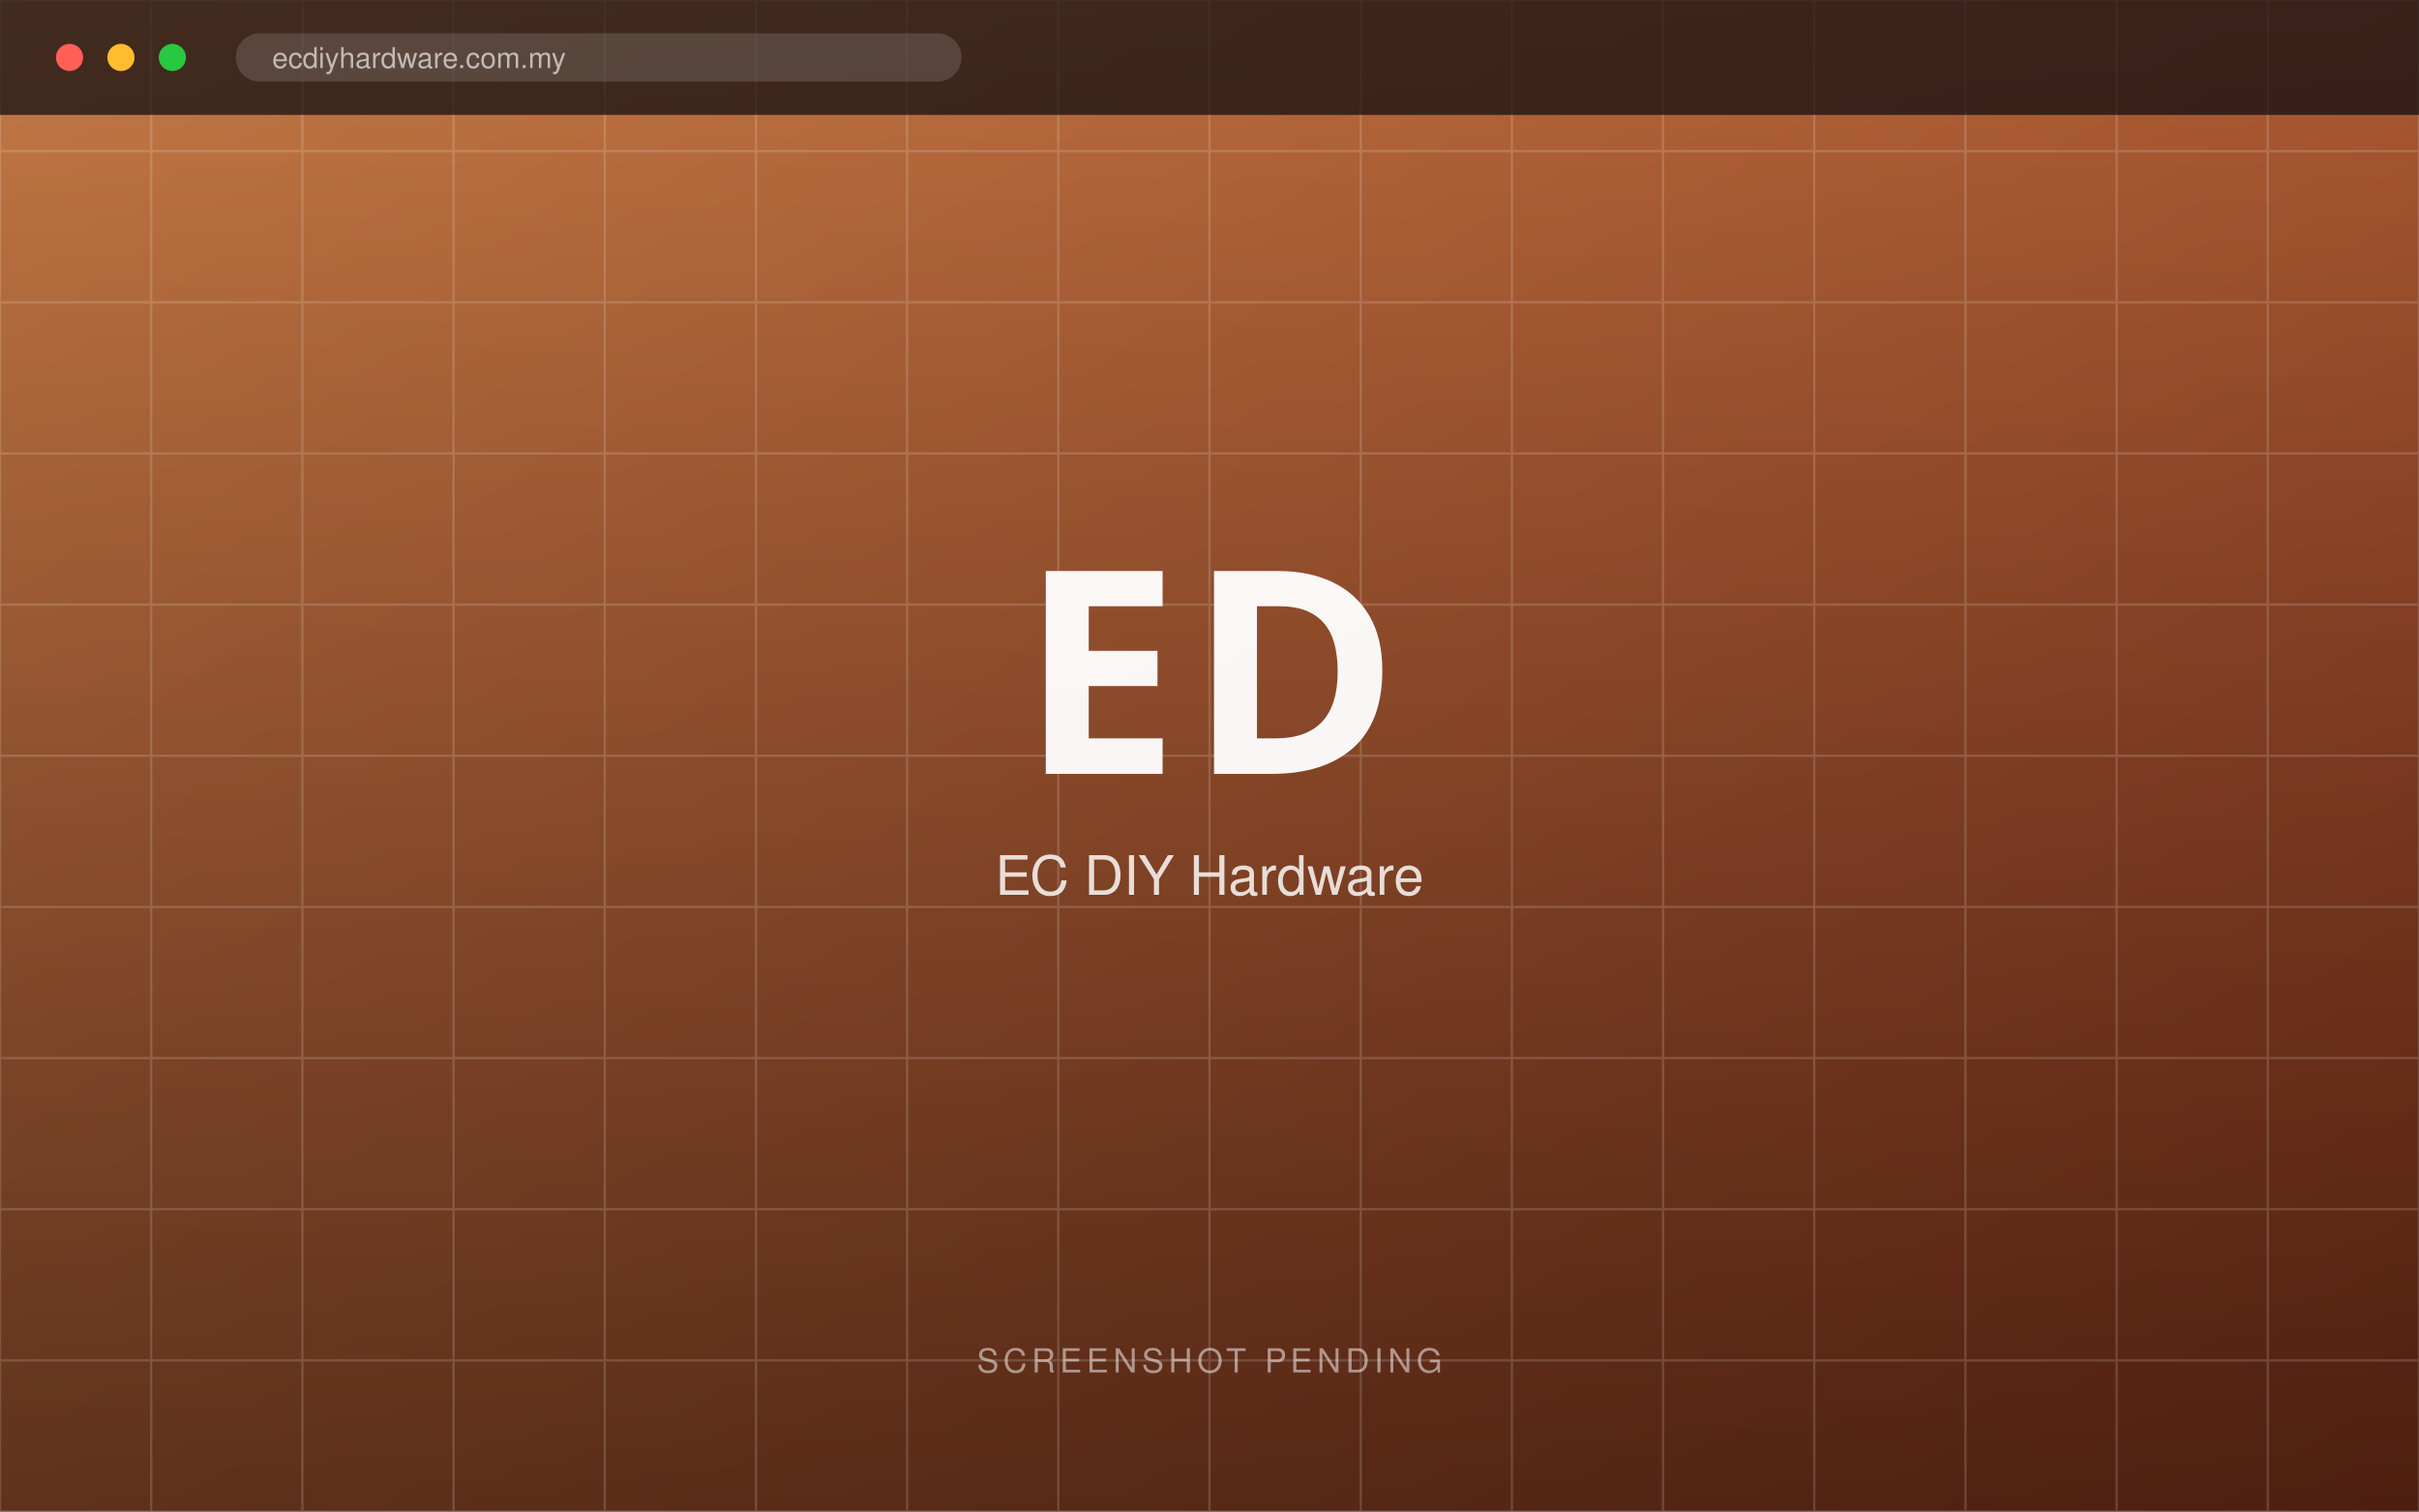
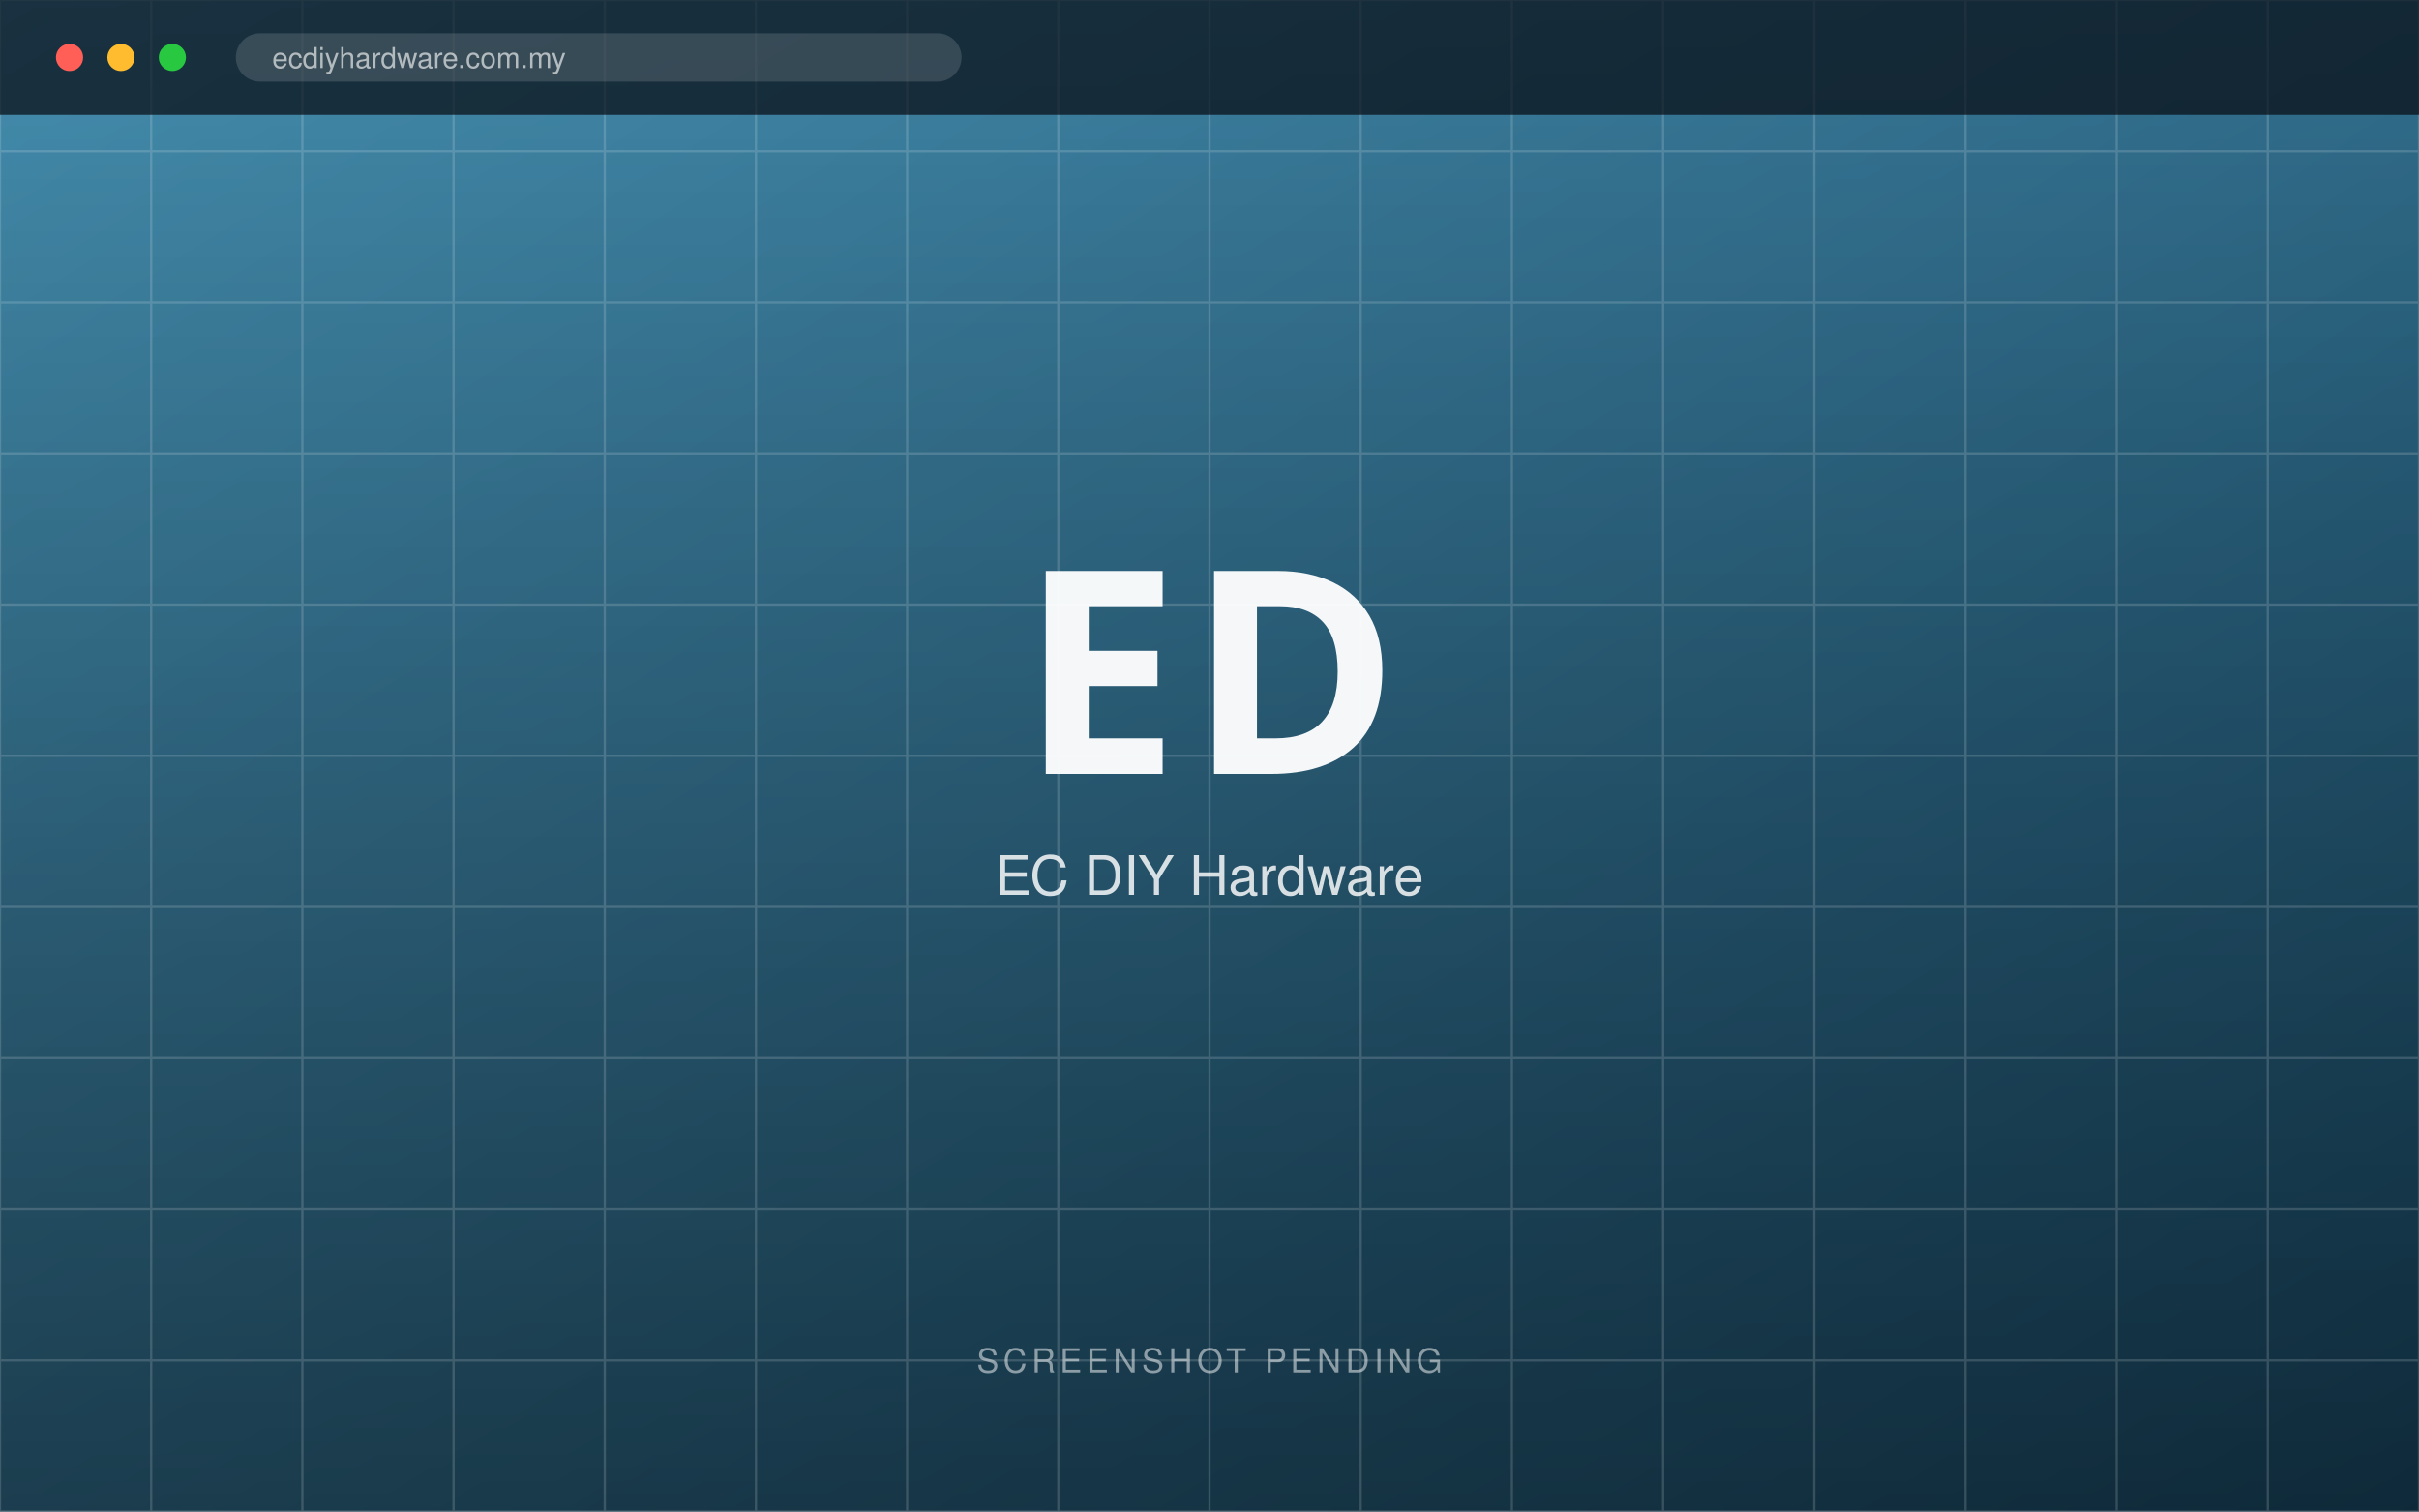
<svg xmlns="http://www.w3.org/2000/svg" viewBox="0 0 1600 1000" width="1600" height="1000" role="img" aria-label="EC DIY Hardware">
  <defs>
    <linearGradient id="g" x1="0" y1="0" x2="1" y2="1">
-       <stop offset="0%" stop-color="#E88B4B" stop-opacity=".85" />
-       <stop offset="100%" stop-color="#93381C" stop-opacity=".95" />
+       <stop offset="0%" stop-color="#4FA3C7" stop-opacity=".85" />
+       <stop offset="100%" stop-color="#1B4E6B" stop-opacity=".95" />
    </linearGradient>
    <linearGradient id="v" x1="0" y1="0" x2="0" y2="1">
      <stop offset="0%" stop-color="#000" stop-opacity="0" />
      <stop offset="100%" stop-color="#000" stop-opacity=".45" />
    </linearGradient>
  </defs>
  <rect width="1600" height="1000" fill="#101C2E" />
  <rect x="0" y="0" width="1600" height="1000" fill="url(#g)" />
  <rect x="0" y="0" width="1600" height="1000" fill="url(#v)" />
  <g opacity=".16" stroke="#fff" stroke-width="1.5">
    <line x1="0" y1="0" x2="1600" y2="0" />
    <line x1="0" y1="100" x2="1600" y2="100" />
    <line x1="0" y1="200" x2="1600" y2="200" />
    <line x1="0" y1="300" x2="1600" y2="300" />
    <line x1="0" y1="400" x2="1600" y2="400" />
    <line x1="0" y1="500" x2="1600" y2="500" />
    <line x1="0" y1="600" x2="1600" y2="600" />
    <line x1="0" y1="700" x2="1600" y2="700" />
    <line x1="0" y1="800" x2="1600" y2="800" />
    <line x1="0" y1="900" x2="1600" y2="900" />
    <line x1="0" y1="1000" x2="1600" y2="1000" />
    <line x1="0" y1="0" x2="0" y2="1000" />
    <line x1="100" y1="0" x2="100" y2="1000" />
    <line x1="200" y1="0" x2="200" y2="1000" />
    <line x1="300" y1="0" x2="300" y2="1000" />
    <line x1="400" y1="0" x2="400" y2="1000" />
    <line x1="500" y1="0" x2="500" y2="1000" />
    <line x1="600" y1="0" x2="600" y2="1000" />
    <line x1="700" y1="0" x2="700" y2="1000" />
    <line x1="800" y1="0" x2="800" y2="1000" />
    <line x1="900" y1="0" x2="900" y2="1000" />
    <line x1="1000" y1="0" x2="1000" y2="1000" />
    <line x1="1100" y1="0" x2="1100" y2="1000" />
    <line x1="1200" y1="0" x2="1200" y2="1000" />
    <line x1="1300" y1="0" x2="1300" y2="1000" />
    <line x1="1400" y1="0" x2="1400" y2="1000" />
    <line x1="1500" y1="0" x2="1500" y2="1000" />
    <line x1="1600" y1="0" x2="1600" y2="1000" />
  </g>
  <rect x="0" y="0" width="1600" height="76" fill="#04060C" opacity=".68" />
  <circle cx="46" cy="38" r="9" fill="#FF5F57" />
  <circle cx="80" cy="38" r="9" fill="#FEBC2E" />
  <circle cx="114" cy="38" r="9" fill="#28C840" />
  <rect x="156" y="22" width="480" height="32" rx="16" fill="#fff" opacity=".14" />
  <text x="180" y="45" font-family="'Chakra Petch',Helvetica,Arial,sans-serif" font-size="19" fill="#fff" opacity=".62">ecdiyhardware.com.my</text>
  <text x="800" y="512" text-anchor="middle" font-family="'Big Shoulders Display',Haettenschweiler,'Arial Narrow',sans-serif" font-size="188" font-weight="700" fill="#fff" opacity=".95" letter-spacing="6">ED</text>
  <text x="800" y="592" text-anchor="middle" font-family="'Chakra Petch',Helvetica,Arial,sans-serif" font-size="36" font-weight="500" fill="#fff" opacity=".82">EC DIY Hardware</text>
  <text x="800" y="908" text-anchor="middle" font-family="'Chakra Petch',Helvetica,Arial,sans-serif" font-size="22" fill="#fff" opacity=".5" letter-spacing="3">SCREENSHOT PENDING</text>
</svg>
